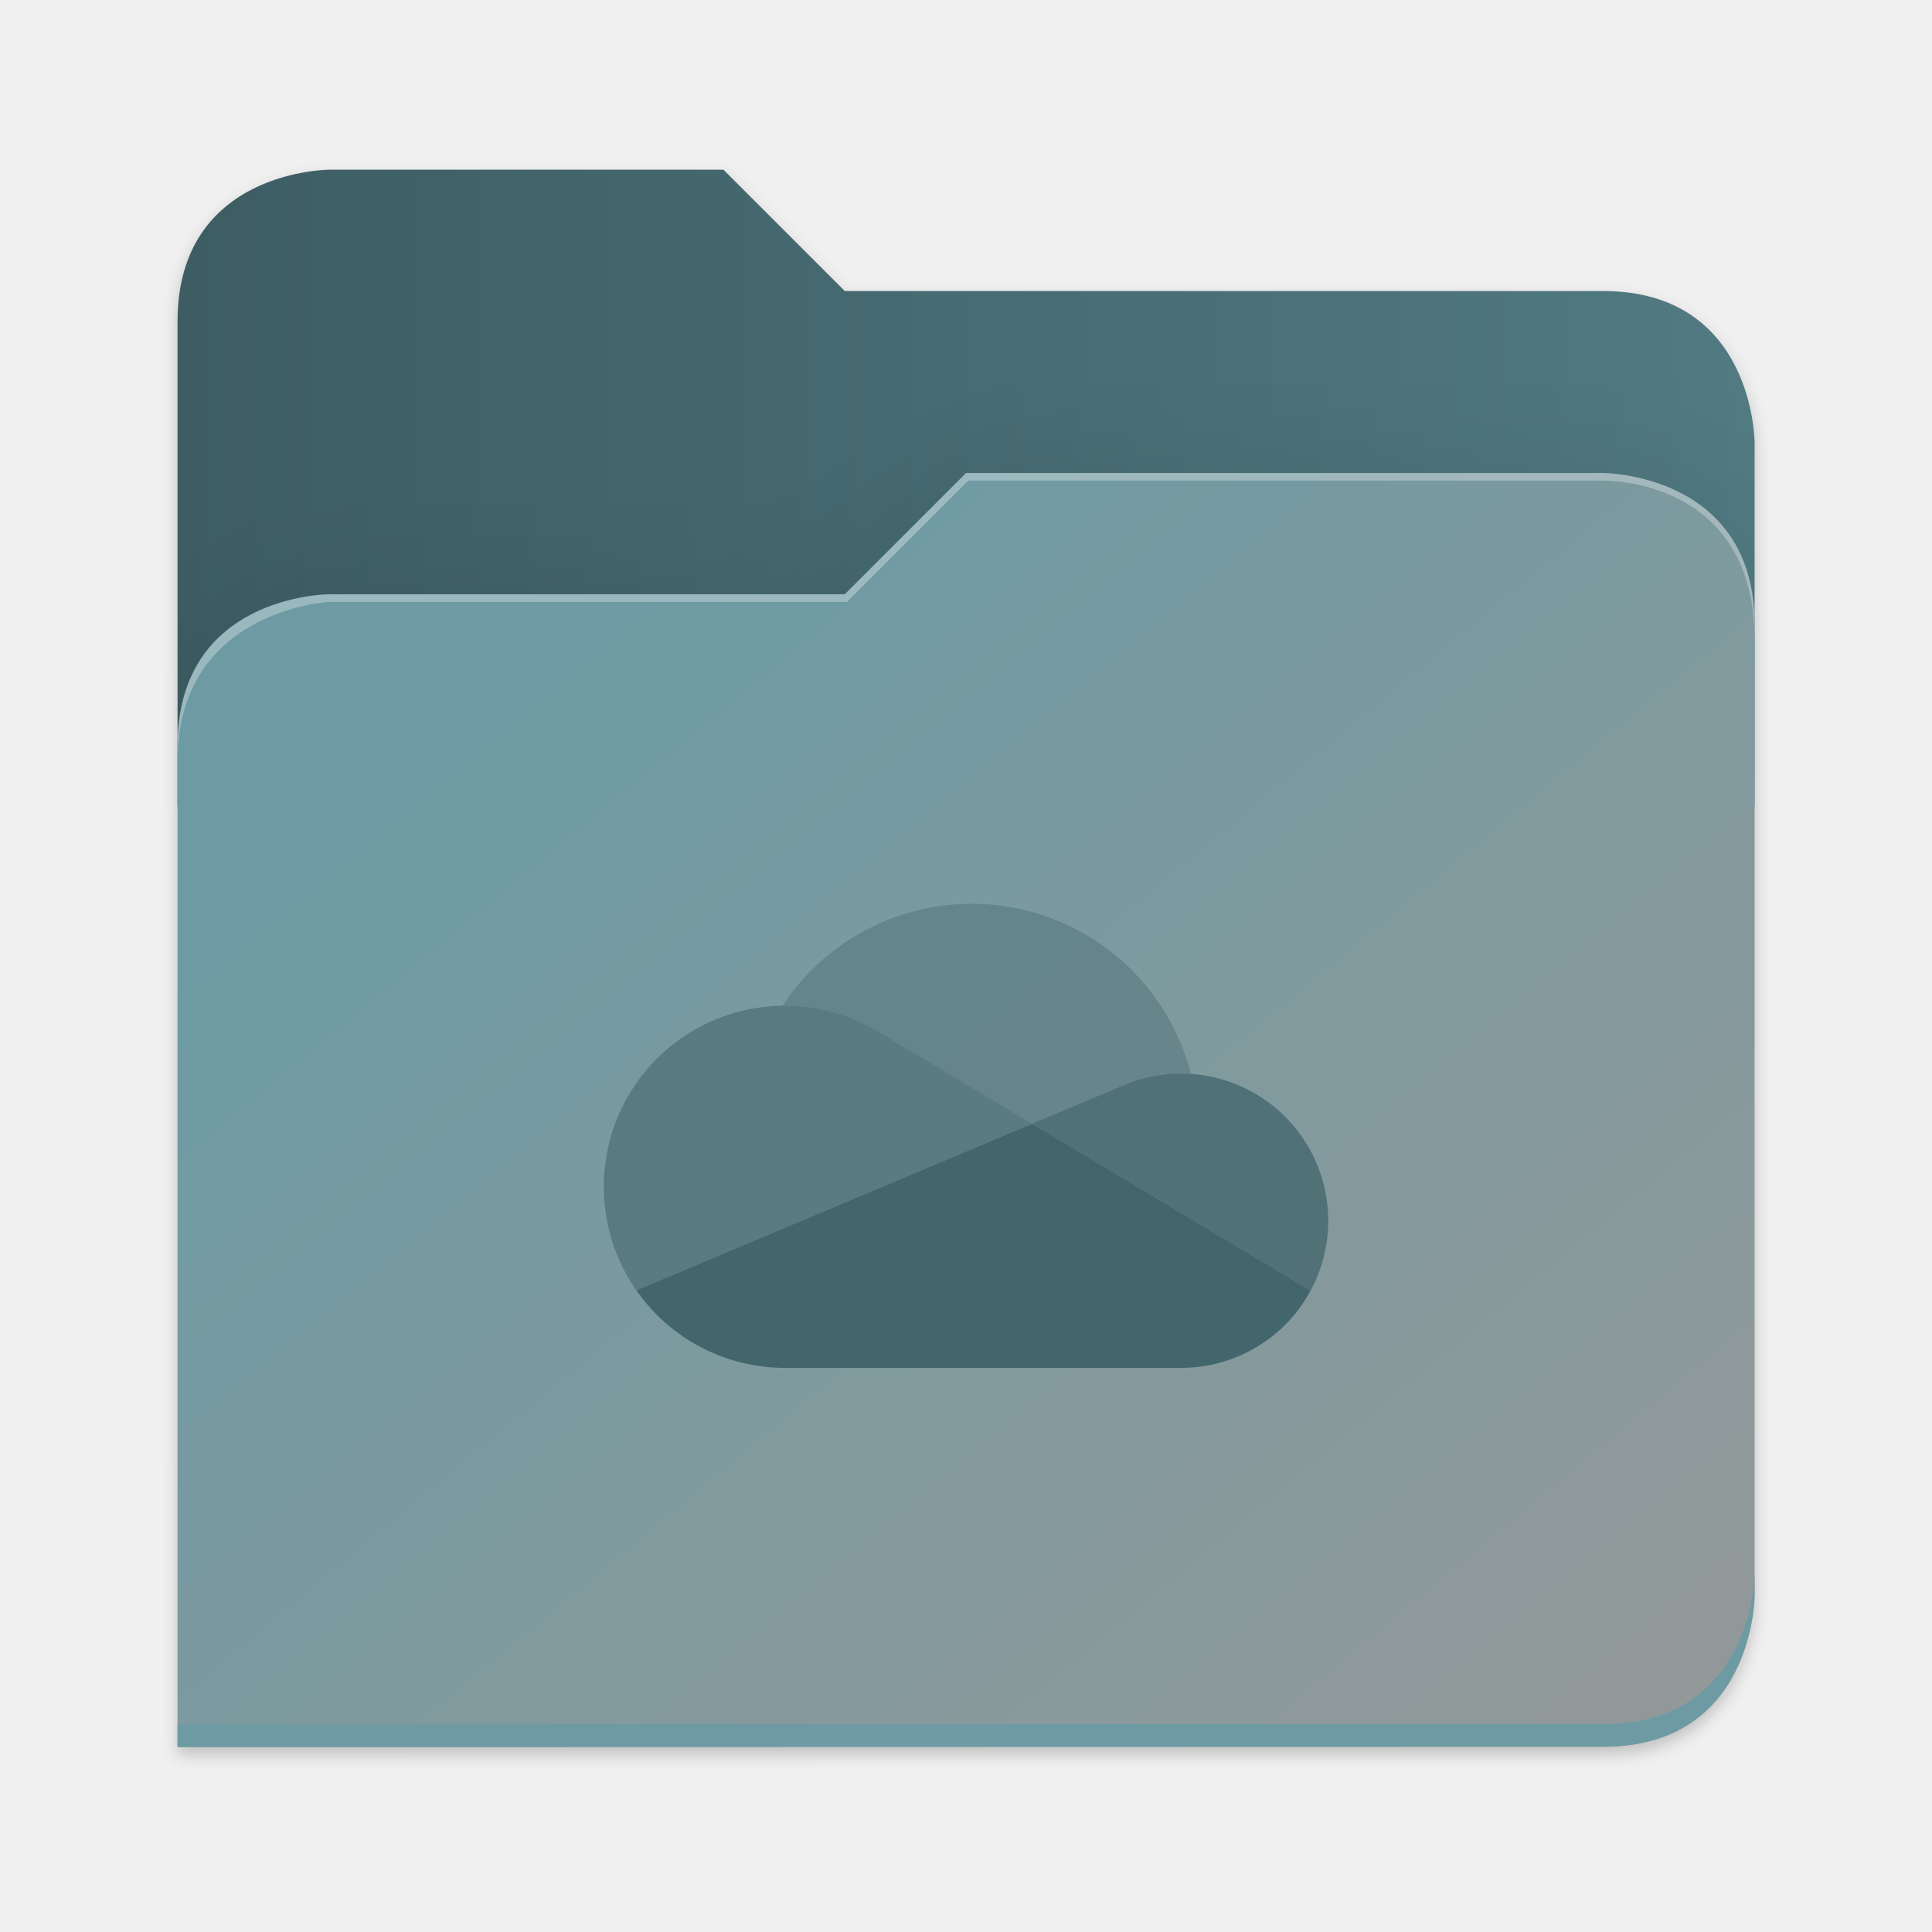
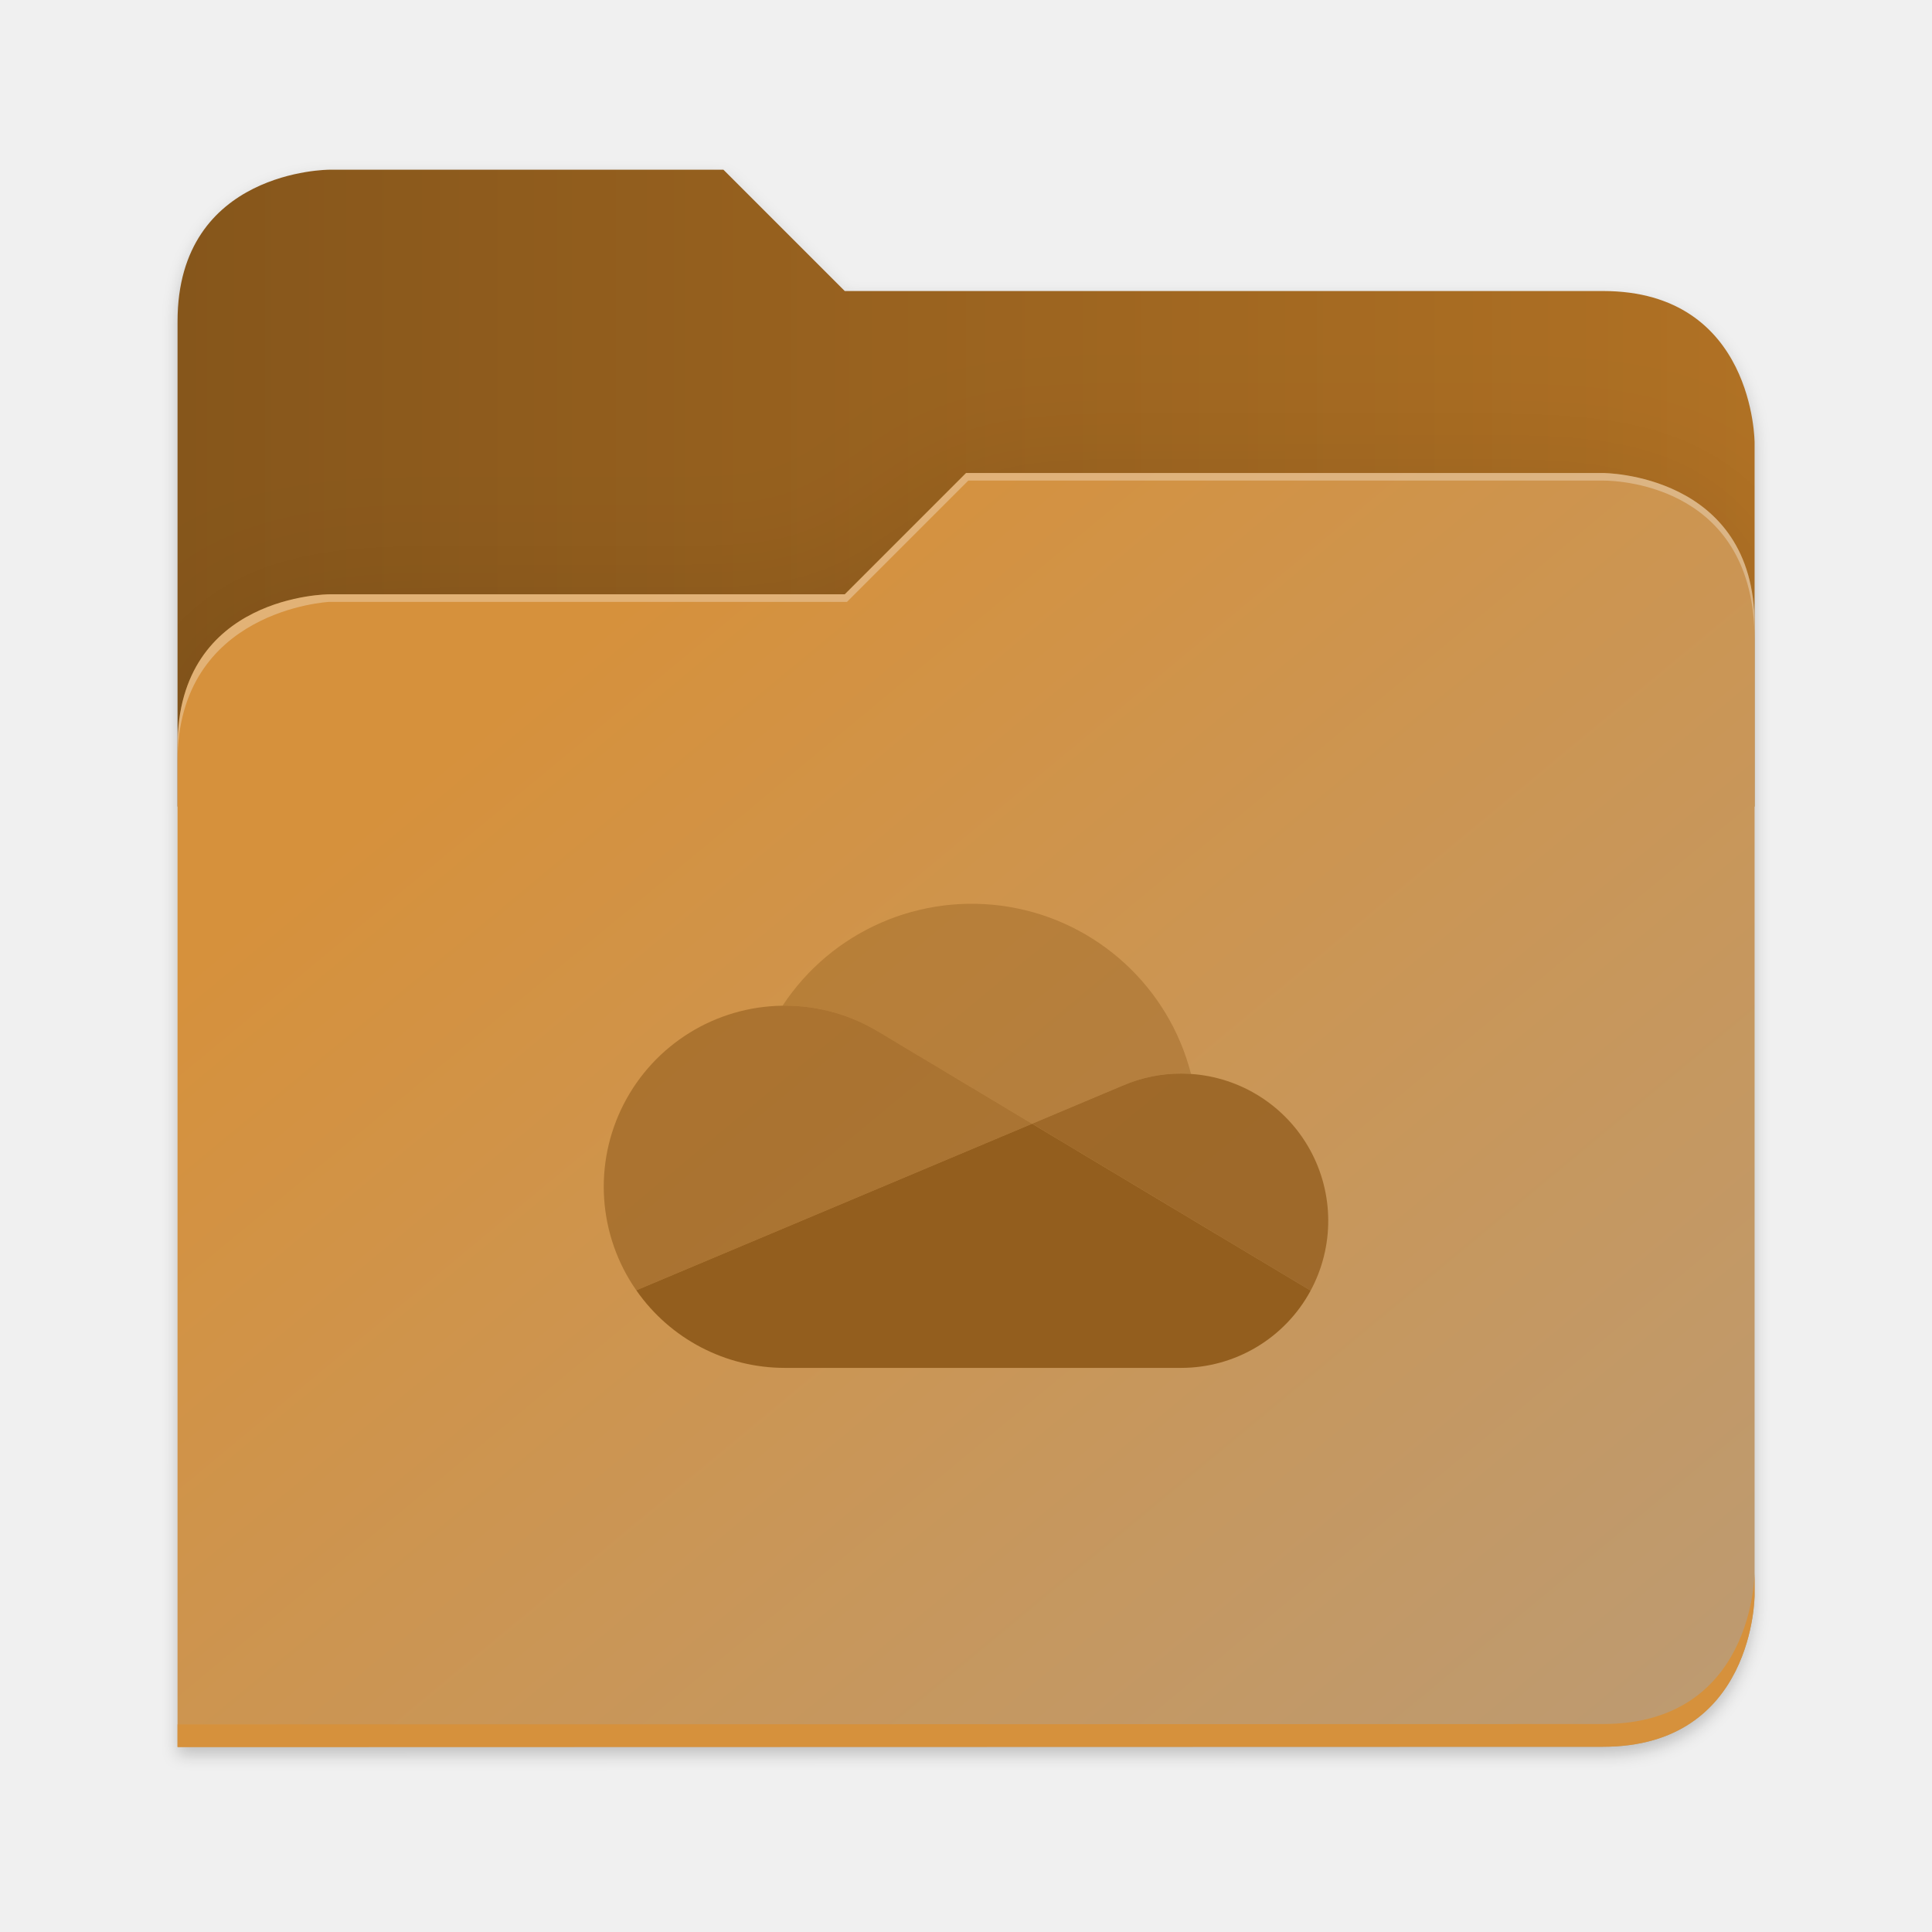
<svg xmlns="http://www.w3.org/2000/svg" xmlns:xlink="http://www.w3.org/1999/xlink" height="128" viewBox="0 0 128 128" width="128" version="1.1" id="svg5248" xml:space="preserve">
  <defs id="defs5252">
    <filter style="color-interpolation-filters:sRGB" id="filter1302" x="-0.012" width="1.024" y="-0.012" height="1.024">
      <feGaussianBlur stdDeviation="2.08" id="feGaussianBlur1304" />
    </filter>
    <linearGradient id="bg-gradient-2">
-       <stop style="stop-color:#3d5d63;stop-opacity:1" offset="0" id="stop13402" />
-       <stop style="stop-color:#517a82;stop-opacity:1" offset="1" id="stop13404" />
+       <stop style="stop-color:#86561b;stop-opacity:1" offset="0" id="stop13402" />
+       <stop style="stop-color:#b07124;stop-opacity:1" offset="1" id="stop13404" />
    </linearGradient>
    <clipPath clipPathUnits="userSpaceOnUse" id="clipPath1509">
      <path id="path1511" d="M 192,-164 H 88 c 0,0 -40,0 -40,40 V 4 h 416 v -96 c 0,0 0,-40 -40,-40 H 224 Z" style="display:inline;opacity:1;vector-effect:none;fill:#c9b8a7;fill-opacity:1;stroke:none;stroke-width:26.067;stroke-linecap:butt;stroke-linejoin:miter;stroke-miterlimit:4;stroke-dasharray:none;stroke-dashoffset:0;stroke-opacity:1;marker:none;marker-start:none;marker-mid:none;marker-end:none;paint-order:normal;enable-background:new" />
    </clipPath>
    <filter style="color-interpolation-filters:sRGB" id="filter1529" x="-0.108" width="1.217" y="-0.134" height="1.269">
      <feGaussianBlur stdDeviation="18.8" id="feGaussianBlur1531" />
    </filter>
    <linearGradient id="linearGradient888">
-       <stop style="stop-color:#6e9ba3;stop-opacity:1" offset="0" id="stop884" />
-       <stop style="stop-color:#989898;stop-opacity:1" offset="1" id="stop886" />
+       <stop style="stop-color:#d6913c;stop-opacity:1" offset="0" id="stop884" />
+       <stop style="stop-color:#ba9c78;stop-opacity:1" offset="1" id="stop886" />
    </linearGradient>
    <linearGradient xlink:href="#bg-gradient-2" id="linearGradient5836" gradientUnits="userSpaceOnUse" x1="64" y1="756" x2="480" y2="756" />
    <linearGradient xlink:href="#linearGradient888" id="linearGradient5838" gradientUnits="userSpaceOnUse" x1="152.898" y1="-38.797" x2="447.309" y2="316" />
  </defs>
  <linearGradient id="a" gradientUnits="userSpaceOnUse" x1="12" x2="116" y1="64" y2="64">
    <stop offset="0" stop-color="#3d3846" id="stop5214" />
    <stop offset="0.05" stop-color="#77767b" id="stop5216" />
    <stop offset="0.1" stop-color="#5e5c64" id="stop5218" />
    <stop offset="0.9" stop-color="#504e56" id="stop5220" />
    <stop offset="0.95" stop-color="#77767b" id="stop5222" />
    <stop offset="1" stop-color="#3d3846" id="stop5224" />
  </linearGradient>
  <linearGradient id="b" gradientUnits="userSpaceOnUse" x1="12" x2="112.041" y1="60" y2="80.988">
    <stop offset="0" stop-color="#77767b" id="stop5227" />
    <stop offset="0.384" stop-color="#9a9996" id="stop5229" />
    <stop offset="0.721" stop-color="#77767b" id="stop5231" />
    <stop offset="1" stop-color="#68666f" id="stop5233" />
  </linearGradient>
  <g transform="matrix(0.2511615,0,0,0.2511615,-0.2929295,52.43479)" id="g5798" style="fill:#c9b8a7;fill-opacity:1;stroke:#a08f7f;stroke-opacity:1">
    <path id="path5786" d="m 88,-162 c 0,0 -40,0 -40,40 L 47.965,6 h 0.033 L 47.965,254.094 424,254 c 40,0 40,-40 40,-40 V 6 -42 -90 c 0,0 0,-40 -40,-40 H 224 l -32,-32 z" style="display:inline;opacity:0.2;fill:#000000;fill-opacity:1;stroke:none;stroke-width:26.067;stroke-linecap:butt;stroke-linejoin:miter;stroke-miterlimit:4;stroke-dasharray:none;stroke-dashoffset:0;stroke-opacity:1;marker:none;marker-start:none;marker-mid:none;marker-end:none;paint-order:normal;filter:url(#filter1302);enable-background:new" />
    <path style="display:inline;opacity:1;fill:url(#linearGradient5836);fill-opacity:1;stroke:none;stroke-width:26.067;stroke-linecap:butt;stroke-linejoin:miter;stroke-miterlimit:4;stroke-dasharray:none;stroke-dashoffset:0;stroke-opacity:1;marker:none;marker-start:none;marker-mid:none;marker-end:none;paint-order:normal;enable-background:new" d="M 208,672 H 104 c 0,0 -40,0 -40,40 v 128 h 416 v -96 c 0,0 0,-40 -40,-40 H 240 Z" transform="translate(-16,-836)" id="path5788" />
    <path id="path5790" d="m 256,-80 -32,32 H 88 c 0,0 -40,0 -40,40 v 264 h 376 c 40,0 40,-40 40,-40 V -40 c 0,-40 -40,-40 -40,-40 z" style="display:inline;opacity:0.1;fill:#000000;fill-opacity:1;stroke:none;stroke-width:26.067;stroke-linecap:butt;stroke-linejoin:miter;stroke-miterlimit:4;stroke-dasharray:none;stroke-dashoffset:0;stroke-opacity:1;marker:none;marker-start:none;marker-mid:none;marker-end:none;paint-order:normal;filter:url(#filter1529);enable-background:new" clip-path="url(#clipPath1509)" />
    <path style="display:inline;opacity:1;fill:url(#linearGradient5838);fill-opacity:1;stroke:none;stroke-width:26.067;stroke-linecap:butt;stroke-linejoin:miter;stroke-miterlimit:4;stroke-dasharray:none;stroke-dashoffset:0;stroke-opacity:1;marker:none;marker-start:none;marker-mid:none;marker-end:none;paint-order:normal;enable-background:new" d="m 256,-84 -32,32 H 88 c 0,0 -40,0 -40,40 v 264 h 376 c 40,0 40,-40 40,-40 V -44 c 0,-40 -40,-40 -40,-40 z" id="path5792" />
-     <path style="font-variation-settings:normal;display:inline;opacity:1;fill:#6e9ba3;fill-opacity:1;stroke:none;stroke-width:26.067;stroke-linecap:butt;stroke-linejoin:miter;stroke-miterlimit:4;stroke-dasharray:none;stroke-dashoffset:0;stroke-opacity:1;marker:none;marker-start:none;marker-mid:none;marker-end:none;paint-order:normal;enable-background:new;stop-color:#000000;stop-opacity:1" d="m 480,1042 c 0,0 0,40 -40,40 l -375.998,0.094 -0.004,6 L 440,1088 c 40,0 40,-40 40,-40 z" transform="translate(-16,-836)" id="path5794" />
+     <path style="font-variation-settings:normal;display:inline;opacity:1;fill:#d6913c;fill-opacity:1;stroke:none;stroke-width:26.067;stroke-linecap:butt;stroke-linejoin:miter;stroke-miterlimit:4;stroke-dasharray:none;stroke-dashoffset:0;stroke-opacity:1;marker:none;marker-start:none;marker-mid:none;marker-end:none;paint-order:normal;enable-background:new;stop-color:#000000;stop-opacity:1" d="m 480,1042 c 0,0 0,40 -40,40 l -375.998,0.094 -0.004,6 L 440,1088 c 40,0 40,-40 40,-40 z" transform="translate(-16,-836)" id="path5794" />
    <path style="display:inline;opacity:0.3;fill:#ffffff;fill-opacity:1;stroke:none;stroke-width:26.067;stroke-linecap:butt;stroke-linejoin:miter;stroke-miterlimit:4;stroke-dasharray:none;stroke-dashoffset:0;stroke-opacity:1;marker:none;marker-start:none;marker-mid:none;marker-end:none;paint-order:normal;enable-background:new" d="m 272,752 -32,32 H 104 c 0,0 -40,0 -40,40 v 4 c 0,-40 40,-42 40,-42 h 136.591 l 32,-32 H 440 c 5.38,0 40,2 40,42 v -4 c 0,-40 -40,-40 -40,-40 z" id="path5796" transform="translate(-16,-836)" />
  </g>
-   <g id="surface105959-1" transform="matrix(3.494182,0,0,3.494182,134.0262,48.09931)" style="fill:#426369;fill-opacity:1;stroke:none;stroke-width:0.894" />
-   <path d="m 58.304,68.416 4.65e-4,-0.002 10.076,6.036 6.004,-2.527 2.7e-4,10e-4 a 9.715,9.715 0 0 1 3.865,-0.798 c 0.221,0 0.44,0.01 0.658,0.025 A 15.001,15.001 0 0 0 51.847,66.631 c 0.051,-6.45e-4 0.102,-0.004 0.153,-0.004 a 11.941,11.941 0 0 1 6.304,1.789 z" fill="#132b2f" id="path1" style="opacity:0.4;fill:#43666d;fill-opacity:1;stroke-width:1.5" />
-   <path d="m 58.304,68.415 -4.65e-4,0.002 A 11.941,11.941 0 0 0 52,66.627 c -0.051,0 -0.102,0.003 -0.153,0.004 a 11.995,11.995 0 0 0 -9.691,18.855 l 8.886,-3.739 3.95,-1.662 8.795,-3.701 4.593,-1.933 z" fill="#183c43" id="path2-6" style="opacity:0.6;fill:#43666d;fill-opacity:1;stroke-width:1.5" />
-   <path d="m 78.908,71.152 c -0.218,-0.015 -0.437,-0.025 -0.658,-0.025 a 9.715,9.715 0 0 0 -3.865,0.798 l -2.7e-4,-0.001 -6.004,2.527 1.741,1.043 5.707,3.419 2.49,1.492 8.514,5.1 A 9.75,9.75 0 0 0 78.908,71.152 Z" fill="#2a4950" id="path3" style="opacity:0.8;fill:#43666d;fill-opacity:1;stroke-width:1.5" />
-   <path d="m 78.319,80.404 -2.49,-1.492 -5.707,-3.419 -1.741,-1.043 -4.593,1.933 -8.795,3.701 -3.95,1.662 -8.886,3.739 a 11.983,11.983 0 0 0 9.844,5.141 h 26.25 a 9.748,9.748 0 0 0 8.584,-5.123 z" fill="#365b63" id="path4" style="fill:#43666d;fill-opacity:1;stroke-width:1.5" />
+   <g id="surface105959-1" transform="matrix(3.494182,0,0,3.494182,134.0262,48.09931)" style="fill:#8f5c1d;fill-opacity:1;stroke:none;stroke-width:0.894" />
+   <path d="m 58.304,68.416 4.65e-4,-0.002 10.076,6.036 6.004,-2.527 2.7e-4,10e-4 a 9.715,9.715 0 0 1 3.865,-0.798 c 0.221,0 0.44,0.01 0.658,0.025 A 15.001,15.001 0 0 0 51.847,66.631 c 0.051,-6.45e-4 0.102,-0.004 0.153,-0.004 a 11.941,11.941 0 0 1 6.304,1.789 z" fill="#3e2405" id="path1" style="opacity:0.4;fill:#935e1e;fill-opacity:1;stroke-width:1.5" />
+   <path d="m 58.304,68.415 -4.65e-4,0.002 A 11.941,11.941 0 0 0 52,66.627 c -0.051,0 -0.102,0.003 -0.153,0.004 a 11.995,11.995 0 0 0 -9.691,18.855 l 8.886,-3.739 3.95,-1.662 8.795,-3.701 4.593,-1.933 z" fill="#573205" id="path2-6" style="opacity:0.6;fill:#935e1e;fill-opacity:1;stroke-width:1.5" />
+   <path d="m 78.908,71.152 c -0.218,-0.015 -0.437,-0.025 -0.658,-0.025 a 9.715,9.715 0 0 0 -3.865,0.798 l -2.7e-4,-0.001 -6.004,2.527 1.741,1.043 5.707,3.419 2.49,1.492 8.514,5.1 A 9.75,9.75 0 0 0 78.908,71.152 Z" fill="#6b4210" id="path3" style="opacity:0.8;fill:#935e1e;fill-opacity:1;stroke-width:1.5" />
+   <path d="m 78.319,80.404 -2.49,-1.492 -5.707,-3.419 -1.741,-1.043 -4.593,1.933 -8.795,3.701 -3.95,1.662 -8.886,3.739 a 11.983,11.983 0 0 0 9.844,5.141 h 26.25 a 9.748,9.748 0 0 0 8.584,-5.123 z" fill="#845316" id="path4" style="fill:#935e1e;fill-opacity:1;stroke-width:1.5" />
</svg>
